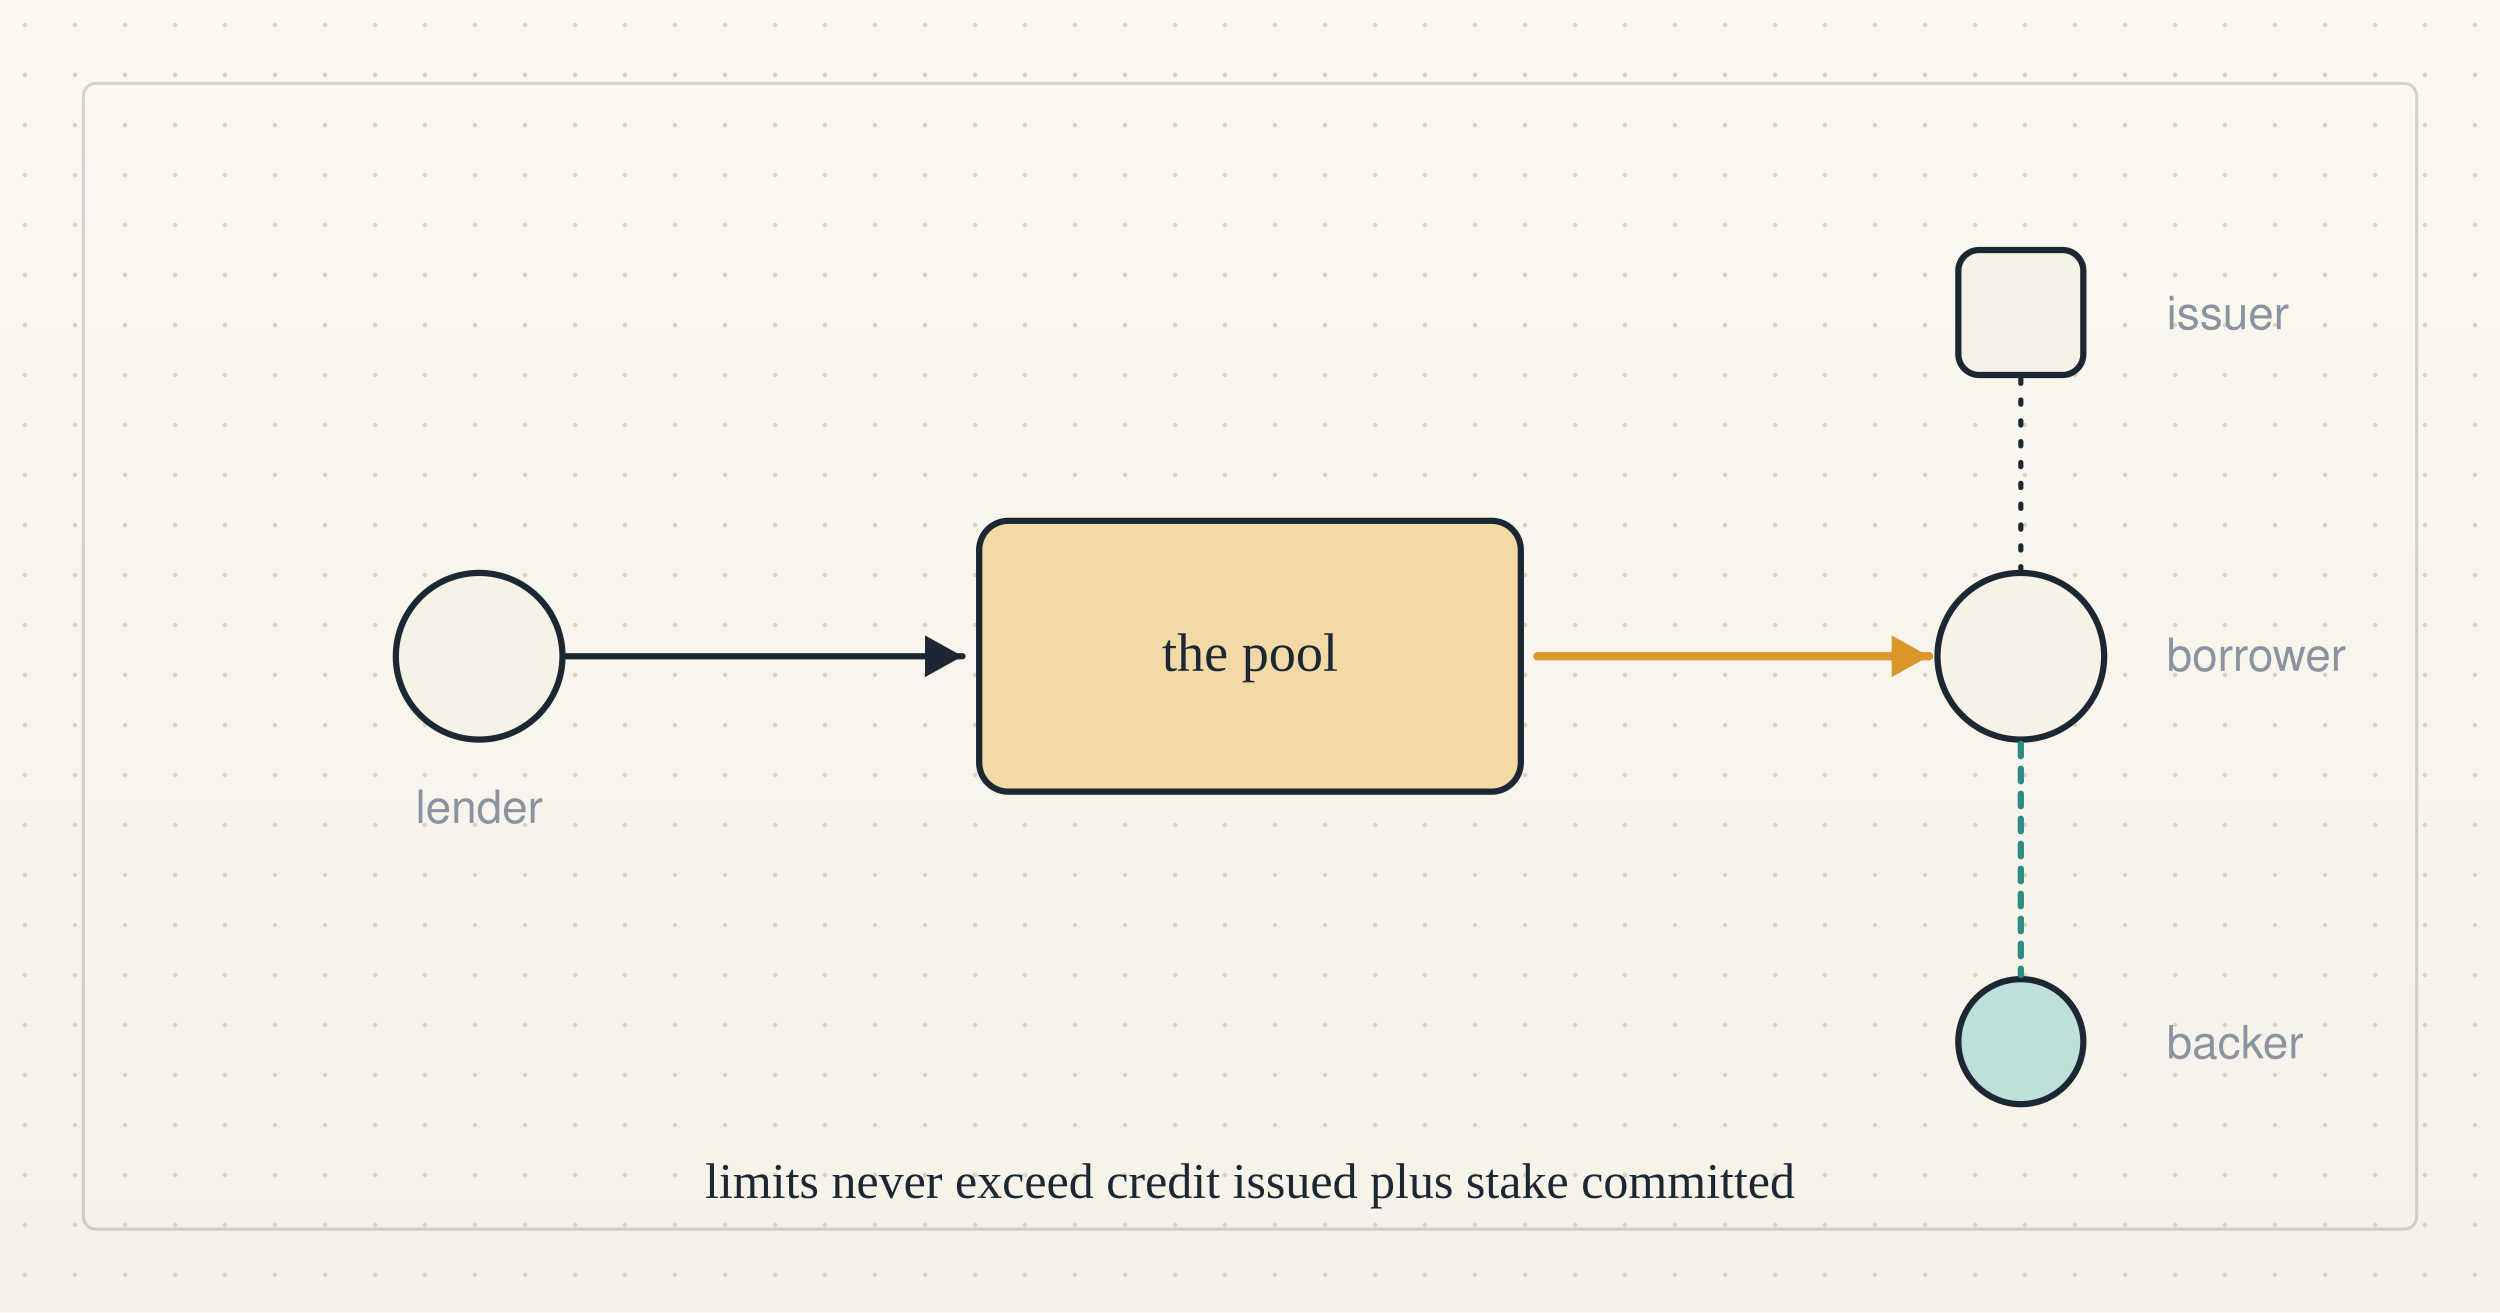
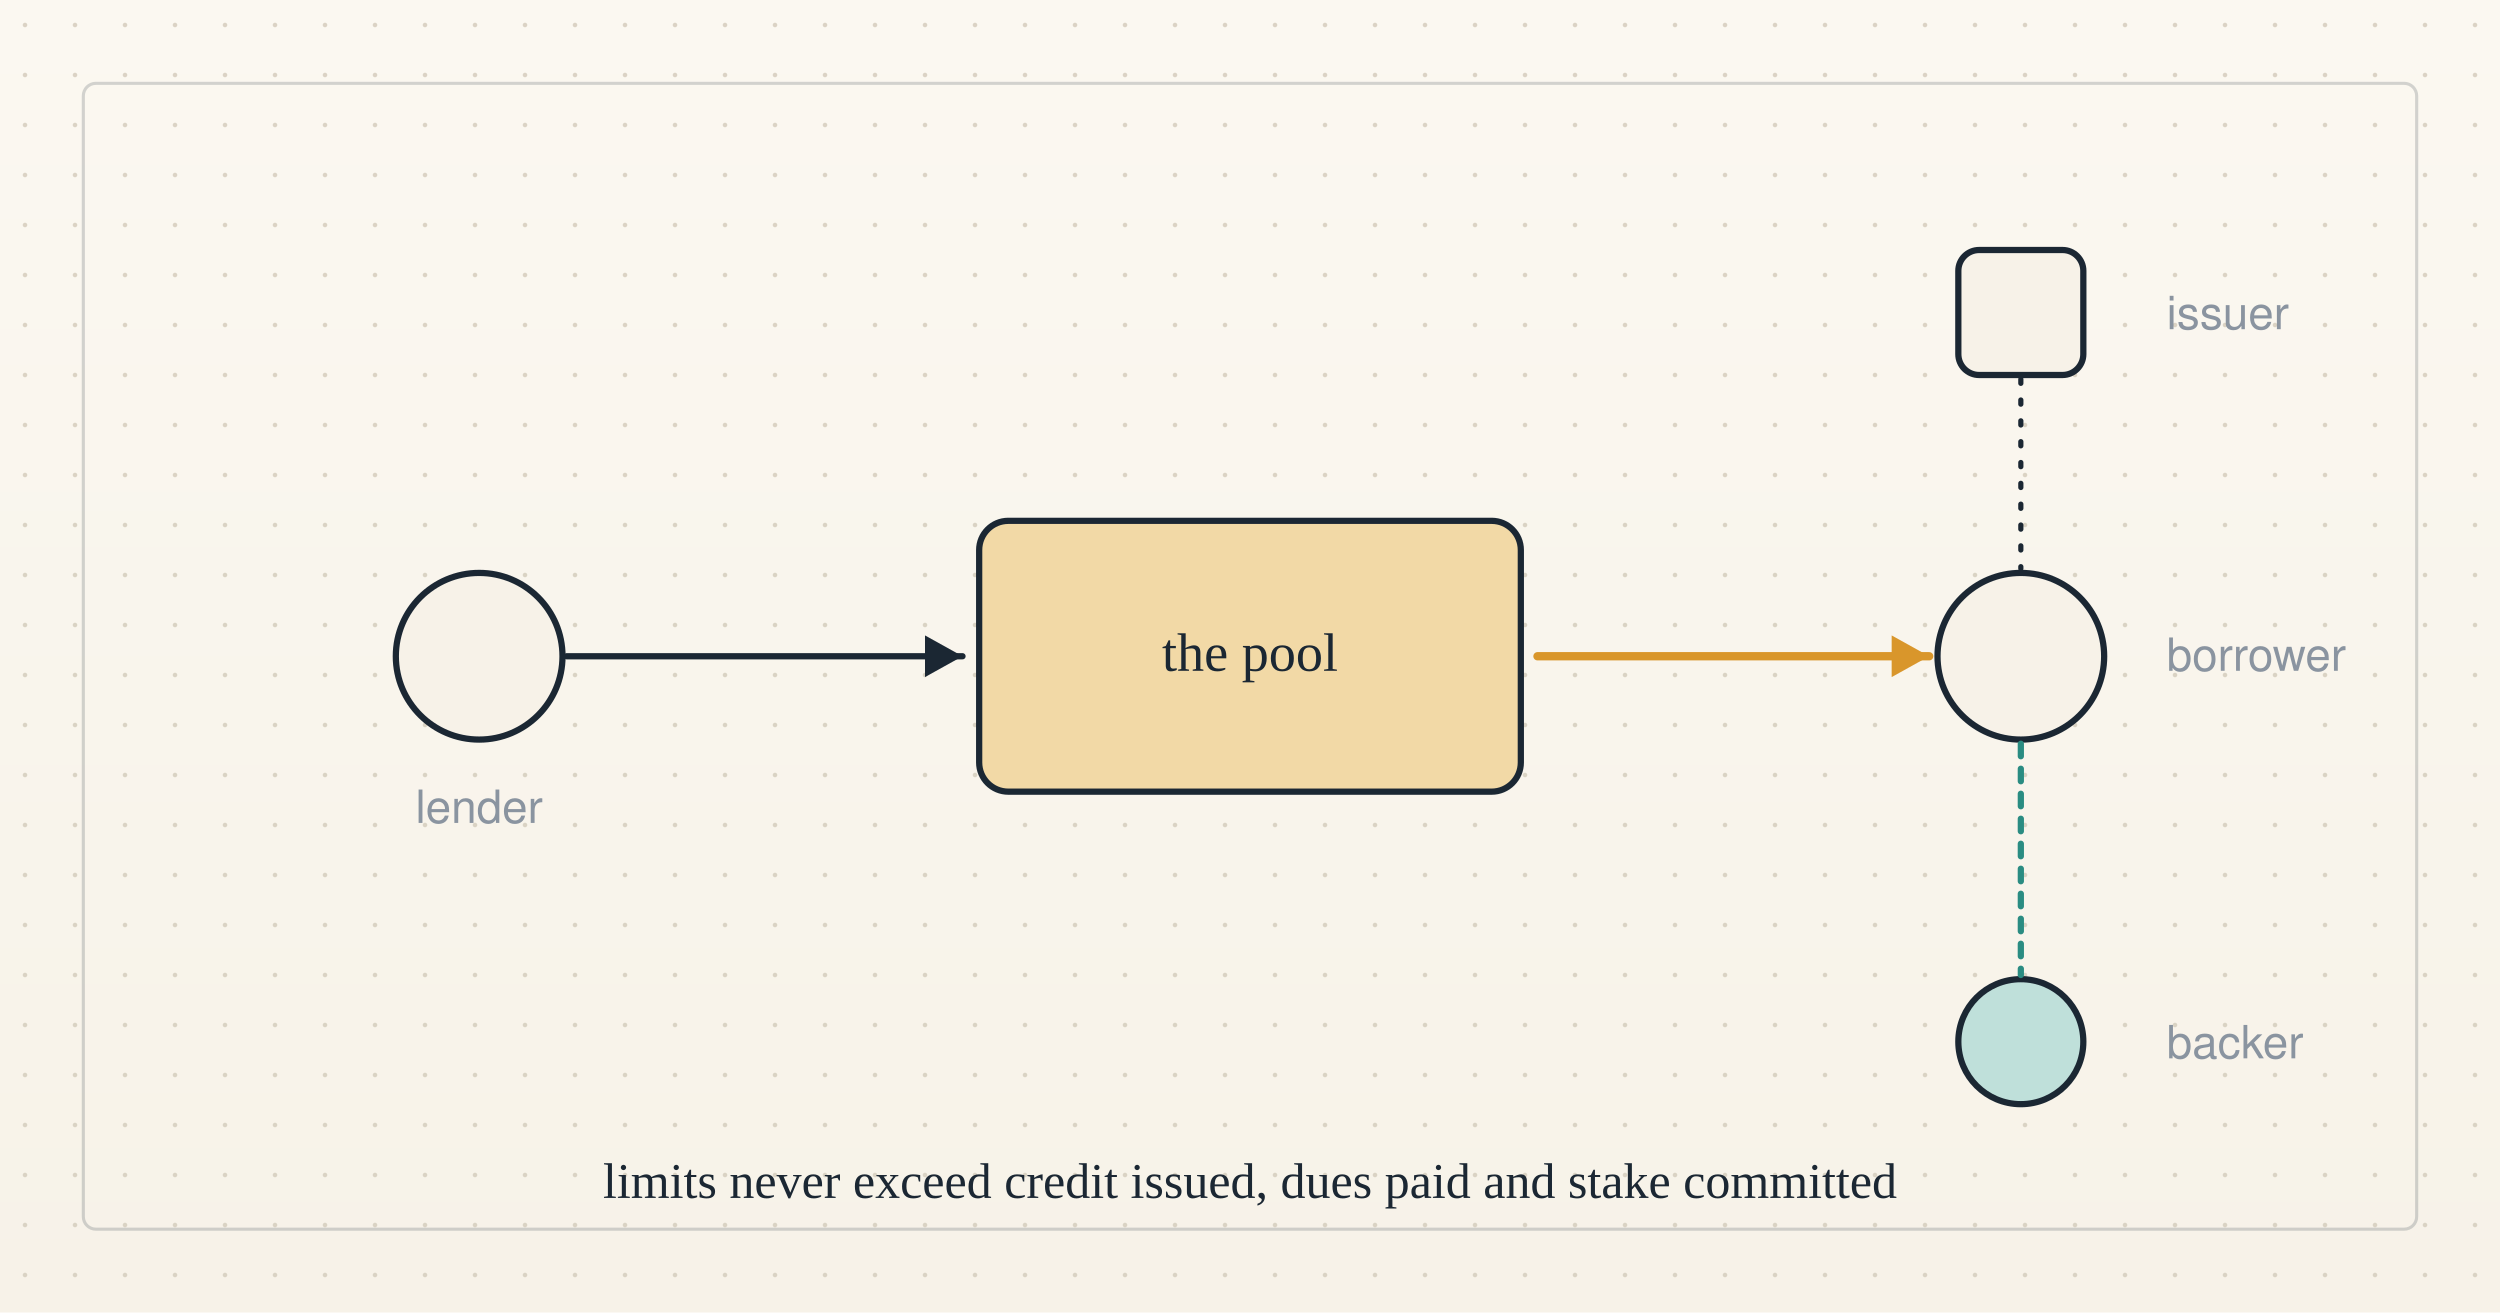
<svg xmlns="http://www.w3.org/2000/svg" viewBox="0 0 1200 630" width="1200" height="630" role="img" aria-label="Four roles around one pool: lender, borrower, backer and issuer">
  <defs>
    <pattern id="dots" width="24" height="24" patternUnits="userSpaceOnUse">
      <circle cx="12" cy="12" r="1.1" fill="#D7CFC0" />
    </pattern>
    <linearGradient id="sky" x1="0" y1="0" x2="0" y2="1">
      <stop offset="0" stop-color="#FBF8F1" />
      <stop offset="1" stop-color="#F7F2E8" />
    </linearGradient>
    <radialGradient id="glow" cx="0.5" cy="0.5" r="0.5">
      <stop offset="0" stop-color="#D9962B" stop-opacity="0.35" />
      <stop offset="1" stop-color="#D9962B" stop-opacity="0" />
    </radialGradient>
    <filter id="soft" x="-20%" y="-20%" width="140%" height="140%">
      <feGaussianBlur stdDeviation="6" />
    </filter>
  </defs>
  <rect width="1200" height="630" fill="url(#sky)" />
  <rect width="1200" height="630" fill="url(#dots)" opacity="0.9" />
  <rect x="470" y="250" width="260" height="130" rx="14" fill="#F2D9A6" stroke="#1B2733" stroke-width="3" />
  <text x="600" y="322" font-family="Georgia, 'Times New Roman', serif" font-size="26" fill="#1B2733" text-anchor="middle" font-weight="normal" opacity="1.0">the pool</text>
  <circle cx="230" cy="315" r="40" fill="#F7F2E8" stroke="#1B2733" stroke-width="3" />
  <line x1="272" y1="315" x2="462" y2="315" stroke="#1B2733" stroke-width="3" stroke-linecap="round" opacity="1.0" />
  <polygon points="462,315 444,305 444,325" fill="#1B2733" />
  <text x="230" y="395" font-family="'Helvetica Neue', Helvetica, Arial, sans-serif" font-size="22" fill="#8A94A0" text-anchor="middle" font-weight="normal" opacity="1.0">lender</text>
  <circle cx="970" cy="315" r="40" fill="#F7F2E8" stroke="#1B2733" stroke-width="3" />
  <line x1="738" y1="315" x2="926" y2="315" stroke="#D9962B" stroke-width="4" stroke-linecap="round" opacity="1.0" />
  <polygon points="926,315 908,305 908,325" fill="#D9962B" />
  <text x="1040" y="322" font-family="'Helvetica Neue', Helvetica, Arial, sans-serif" font-size="22" fill="#8A94A0" text-anchor="start" font-weight="normal" opacity="1.0">borrower</text>
  <circle cx="970" cy="500" r="30" fill="#BFE0DA" stroke="#1B2733" stroke-width="3" />
  <line x1="970" y1="357" x2="970" y2="468" stroke="#2A8C82" stroke-width="3" stroke-linecap="round" stroke-dasharray="6 6" opacity="1.0" />
  <text x="1040" y="508" font-family="'Helvetica Neue', Helvetica, Arial, sans-serif" font-size="22" fill="#8A94A0" text-anchor="start" font-weight="normal" opacity="1.0">backer</text>
  <rect x="940" y="120" width="60" height="60" rx="10" fill="#F7F2E8" stroke="#1B2733" stroke-width="3" />
  <line x1="970" y1="182" x2="970" y2="273" stroke="#1B2733" stroke-width="2.5" stroke-linecap="round" stroke-dasharray="2 8" opacity="1.0" />
  <text x="1040" y="158" font-family="'Helvetica Neue', Helvetica, Arial, sans-serif" font-size="22" fill="#8A94A0" text-anchor="start" font-weight="normal" opacity="1.0">issuer</text>
-   <text x="600" y="575" font-family="Georgia, 'Times New Roman', serif" font-size="24" fill="#1B2733" text-anchor="middle" font-weight="normal" opacity="1.0">limits never exceed credit issued plus stake committed</text>
+   <text x="600" y="575" font-family="Georgia, 'Times New Roman', serif" font-size="24" fill="#1B2733" text-anchor="middle" font-weight="normal" opacity="1.0">limits never exceed credit issued, dues paid and stake committed</text>
  <rect x="40" y="40" width="1120" height="550" fill="none" stroke="#1B2733" stroke-opacity="0.18" stroke-width="1.5" rx="6" />
</svg>
